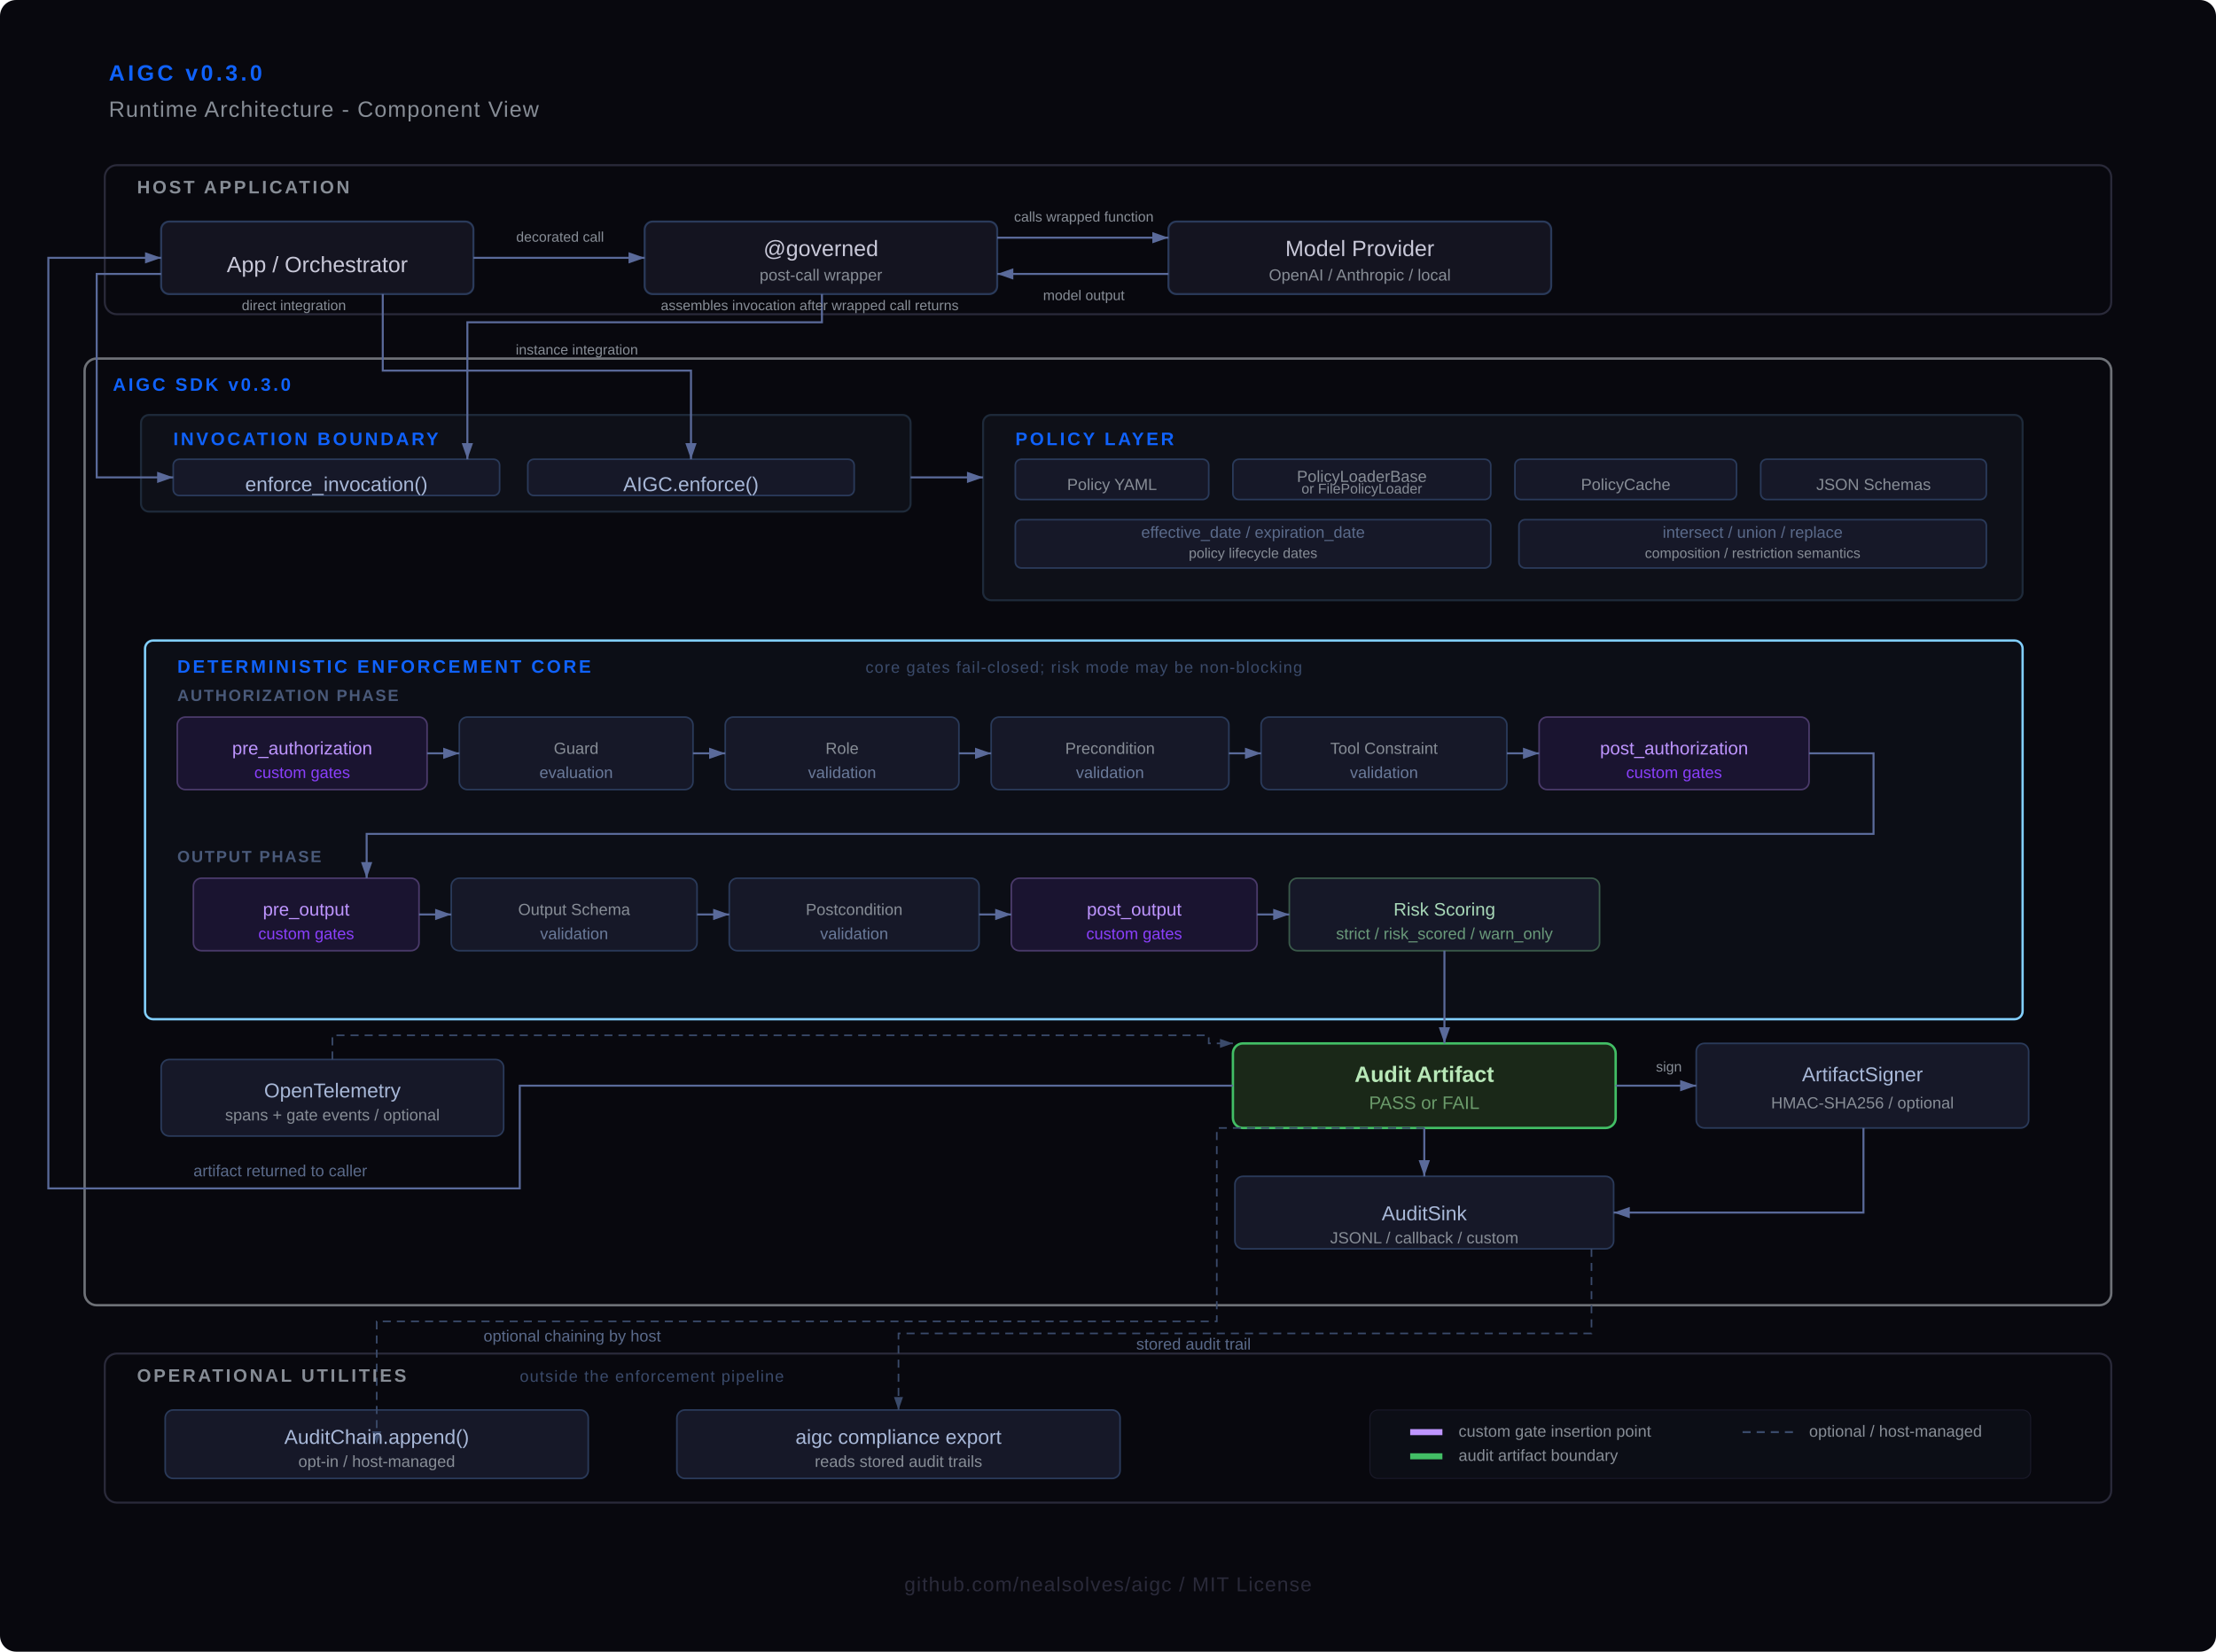
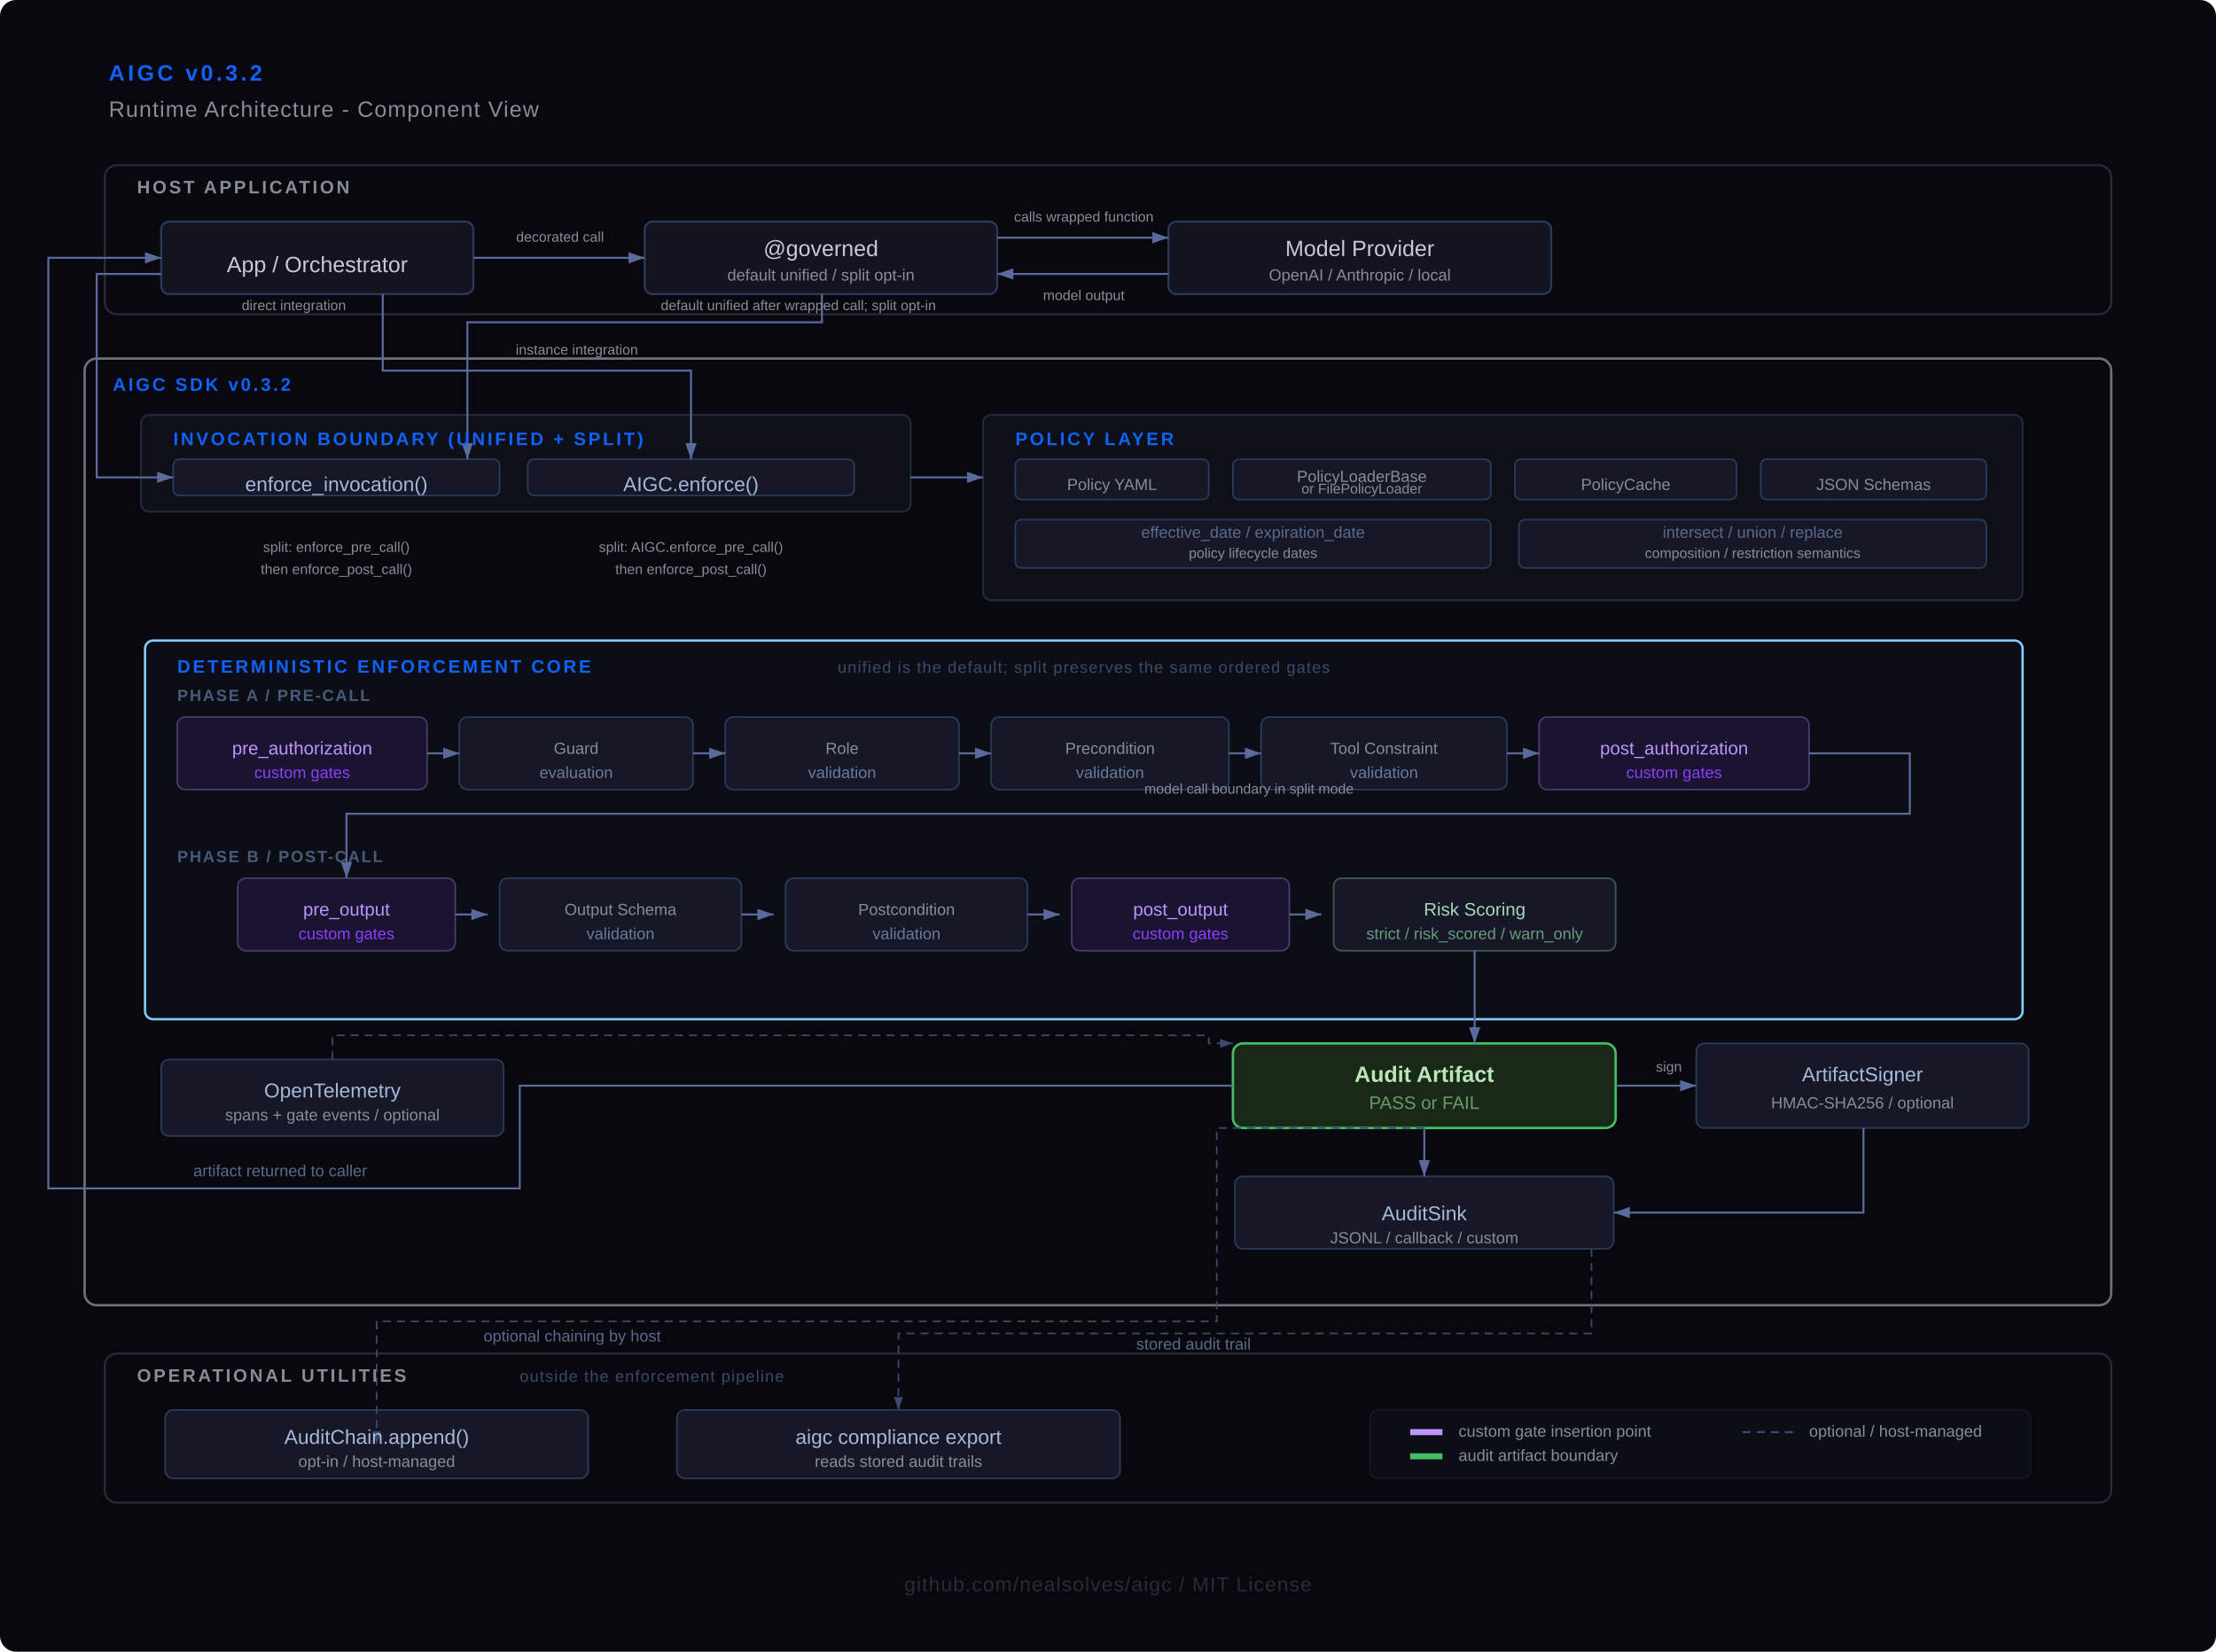
<svg xmlns="http://www.w3.org/2000/svg" viewBox="0 0 1100 820">
  <defs>
    <style>
      svg {
        font-family: 'IBM Plex Sans', Arial, sans-serif;
      }

      .mono {
        font-family: 'IBM Plex Mono', 'IBM Plex Sans', Arial, sans-serif;
      }

      .title {
        fill: #0f62fe;
        font-size: 11px;
        font-weight: 700;
        letter-spacing: 1.5px;
      }

      .subtitle {
        fill: #878d96;
        font-size: 11px;
        letter-spacing: 0.5px;
      }

      .section {
        fill: #878d96;
        font-size: 9px;
        font-weight: 600;
        letter-spacing: 1.2px;
      }

      .section-blue {
        fill: #0f62fe;
        font-size: 9px;
        font-weight: 700;
        letter-spacing: 1.2px;
      }

      .group-label {
        fill: #4a5a7a;
        font-size: 8px;
        font-weight: 600;
        letter-spacing: 0.8px;
      }

      .caption {
        fill: #5a6a8a;
        font-size: 8px;
      }

      .tiny {
        fill: #878d96;
        font-size: 7px;
      }

      .label {
        fill: #c8c8d8;
        font-size: 11px;
        font-weight: 500;
        text-anchor: middle;
        dominant-baseline: middle;
      }

      .label-mid {
        fill: #a8b8d8;
        font-size: 10px;
        font-weight: 500;
        text-anchor: middle;
        dominant-baseline: middle;
      }

      .detail {
        fill: #878d96;
        font-size: 8px;
        dominant-baseline: middle;
      }

      .detail-mid {
        fill: #6a7a9a;
        font-size: 8px;
        dominant-baseline: middle;
      }

      .note {
        fill: #3a4a6a;
        font-size: 8px;
        letter-spacing: 0.5px;
      }

      .host-wrap {
        fill: none;
        stroke: #2a2a3a;
        stroke-width: 1;
      }

      .host-box {
        fill: #141420;
        stroke: #2a3a5a;
        stroke-width: 1;
      }

      .sdk-wrap {
        fill: none;
        stroke: #c1c7cd;
        stroke-opacity: 0.55;
        stroke-width: 1.2;
      }

      .inv-wrap,
      .policy-wrap {
        fill: #0e1018;
        stroke: #1e2a3a;
        stroke-width: 1;
      }

      .inv-box,
      .policy-box,
      .otel-box,
      .sink-box,
      .signer-box,
      .ops-box,
      .legend-box {
        fill: #161828;
        stroke: #2a3a5a;
        stroke-width: 0.8;
      }

      .core-wrap {
        fill: #0c0e16;
        stroke: #82cfff;
        stroke-width: 1.15;
      }

      .custom-box {
        fill: #1a1430;
        stroke: #4a3a6a;
        stroke-width: 0.8;
      }

      .risk-box {
        fill: #161828;
        stroke: #3a5a4a;
        stroke-width: 0.8;
      }

      .artifact-box {
        fill: #1a2818;
        stroke: #42be65;
        stroke-width: 1.2;
      }

      .ops-wrap {
        fill: none;
        stroke: #2a2a3a;
        stroke-width: 1;
      }

      .legend-wrap {
        fill: #0c0e16;
        stroke: #1a1a2a;
        stroke-width: 0.5;
      }

      .purple {
        fill: #be95ff;
        font-size: 9px;
        font-weight: 500;
        text-anchor: middle;
        dominant-baseline: middle;
      }

      .purple-sub {
        fill: #8a3ffc;
        font-size: 8px;
        text-anchor: middle;
        dominant-baseline: middle;
      }

      .green {
        fill: #b8e8b8;
        font-size: 11px;
        font-weight: 600;
        text-anchor: middle;
        dominant-baseline: middle;
      }

      .green-mid {
        fill: #a8d8b8;
        font-size: 9px;
        font-weight: 500;
        text-anchor: middle;
        dominant-baseline: middle;
      }

      .green-sub {
        fill: #6a9a6a;
        font-size: 9px;
        text-anchor: middle;
        dominant-baseline: middle;
      }

      .green-detail {
        fill: #6a9a7a;
        font-size: 8px;
        text-anchor: middle;
        dominant-baseline: middle;
      }

      .conn {
        fill: none;
        stroke: #5a6a9a;
        stroke-width: 1;
      }

      .conn-dim {
        fill: none;
        stroke: #3a4a6a;
        stroke-width: 0.8;
        stroke-dasharray: 4 3;
      }

      .legend-purple {
        stroke: #be95ff;
        stroke-width: 3;
      }

      .legend-dim {
        stroke: #3a4a6a;
        stroke-width: 1;
        stroke-dasharray: 4 3;
      }

      .legend-green {
        stroke: #42be65;
        stroke-width: 3;
      }

      .watermark {
        fill: #2a2a3a;
        font-size: 10px;
        letter-spacing: 0.5px;
      }
    </style>
    <marker id="arrow" viewBox="0 0 10 7" refX="10" refY="3.5" markerWidth="8" markerHeight="6" orient="auto">
      <path d="M0 0 L10 3.5 L0 7 z" fill="#5a6a9a" />
    </marker>
    <marker id="arrow-dim" viewBox="0 0 10 7" refX="10" refY="3.5" markerWidth="8" markerHeight="6" orient="auto">
      <path d="M0 0 L10 3.5 L0 7 z" fill="#3a4a6a" />
    </marker>
  </defs>
  <rect width="1100" height="820" fill="#08080e" rx="8" />
-   <text class="title mono" x="54" y="40">AIGC v0.3.0</text>
+   <text class="title mono" x="54" y="40">AIGC v0.3.2</text>
  <text class="subtitle mono" x="54" y="58">Runtime Architecture - Component View</text>
  <rect class="host-wrap" x="52" y="82" width="996" height="74" rx="6" />
  <rect class="sdk-wrap" x="42" y="178" width="1006" height="470" rx="6" />
  <rect class="inv-wrap" x="70" y="206" width="382" height="48" rx="4" />
  <rect class="policy-wrap" x="488" y="206" width="516" height="92" rx="4" />
  <rect class="core-wrap" x="72" y="318" width="932" height="188" rx="4" />
  <rect class="otel-box" x="80" y="526" width="170" height="38" rx="4" />
  <rect class="artifact-box" x="612" y="518" width="190" height="42" rx="5" />
  <rect class="signer-box" x="842" y="518" width="165" height="42" rx="4" />
  <rect class="sink-box" x="613" y="584" width="188" height="36" rx="4" />
  <rect class="ops-wrap" x="52" y="672" width="996" height="74" rx="6" />
  <rect class="host-box" x="80" y="110" width="155" height="36" rx="4" />
  <rect class="host-box" x="320" y="110" width="175" height="36" rx="4" />
  <rect class="host-box" x="580" y="110" width="190" height="36" rx="4" />
  <rect class="inv-box" x="86" y="228" width="162" height="18" rx="3" />
  <rect class="inv-box" x="262" y="228" width="162" height="18" rx="3" />
  <rect class="policy-box" x="504" y="228" width="96" height="20" rx="3" />
  <rect class="policy-box" x="612" y="228" width="128" height="20" rx="3" />
  <rect class="policy-box" x="752" y="228" width="110" height="20" rx="3" />
  <rect class="policy-box" x="874" y="228" width="112" height="20" rx="3" />
  <rect class="policy-box" x="504" y="258" width="236" height="24" rx="3" />
  <rect class="policy-box" x="754" y="258" width="232" height="24" rx="3" />
  <rect class="custom-box" x="88" y="356" width="124" height="36" rx="4" />
  <rect class="inv-box" x="228" y="356" width="116" height="36" rx="4" />
  <rect class="inv-box" x="360" y="356" width="116" height="36" rx="4" />
  <rect class="inv-box" x="492" y="356" width="118" height="36" rx="4" />
  <rect class="inv-box" x="626" y="356" width="122" height="36" rx="4" />
  <rect class="custom-box" x="764" y="356" width="134" height="36" rx="4" />
-   <rect class="custom-box" x="96" y="436" width="112" height="36" rx="4" />
-   <rect class="inv-box" x="224" y="436" width="122" height="36" rx="4" />
-   <rect class="inv-box" x="362" y="436" width="124" height="36" rx="4" />
-   <rect class="custom-box" x="502" y="436" width="122" height="36" rx="4" />
-   <rect class="risk-box" x="640" y="436" width="154" height="36" rx="4" />
+   <rect class="custom-box" x="118" y="436" width="108" height="36" rx="4" />
+   <rect class="inv-box" x="248" y="436" width="120" height="36" rx="4" />
+   <rect class="inv-box" x="390" y="436" width="120" height="36" rx="4" />
+   <rect class="custom-box" x="532" y="436" width="108" height="36" rx="4" />
+   <rect class="risk-box" x="662" y="436" width="140" height="36" rx="4" />
  <rect class="ops-box" x="82" y="700" width="210" height="34" rx="4" />
  <rect class="ops-box" x="336" y="700" width="220" height="34" rx="4" />
  <rect class="legend-wrap" x="680" y="700" width="328" height="34" rx="4" />
-   <g>
+   <g id="connectors">
    <line class="conn" x1="235" y1="128" x2="320" y2="128" marker-end="url(#arrow)" />
    <line class="conn" x1="495" y1="118" x2="580" y2="118" marker-end="url(#arrow)" />
    <line class="conn" x1="580" y1="136" x2="495" y2="136" marker-end="url(#arrow)" />
    <polyline class="conn" points="80,136 48,136 48,237 86,237" marker-end="url(#arrow)" />
    <polyline class="conn" points="190,146 190,184 343,184 343,228" marker-end="url(#arrow)" />
    <polyline class="conn" points="408,146 408,160 232,160 232,228" marker-end="url(#arrow)" />
    <line class="conn" x1="452" y1="237" x2="488" y2="237" marker-end="url(#arrow)" />
    <line class="conn" x1="212" y1="374" x2="228" y2="374" marker-end="url(#arrow)" />
    <line class="conn" x1="344" y1="374" x2="360" y2="374" marker-end="url(#arrow)" />
    <line class="conn" x1="476" y1="374" x2="492" y2="374" marker-end="url(#arrow)" />
    <line class="conn" x1="610" y1="374" x2="626" y2="374" marker-end="url(#arrow)" />
    <line class="conn" x1="748" y1="374" x2="764" y2="374" marker-end="url(#arrow)" />
-     <polyline class="conn" points="898,374 930,374 930,414 182,414 182,436" marker-end="url(#arrow)" />
-     <line class="conn" x1="208" y1="454" x2="224" y2="454" marker-end="url(#arrow)" />
-     <line class="conn" x1="346" y1="454" x2="362" y2="454" marker-end="url(#arrow)" />
-     <line class="conn" x1="486" y1="454" x2="502" y2="454" marker-end="url(#arrow)" />
-     <line class="conn" x1="624" y1="454" x2="640" y2="454" marker-end="url(#arrow)" />
-     <line class="conn" x1="717" y1="472" x2="717" y2="518" marker-end="url(#arrow)" />
+     <polyline class="conn" points="898,374 948,374 948,404 172,404 172,436" marker-end="url(#arrow)" />
+     <line class="conn" x1="226" y1="454" x2="242" y2="454" marker-end="url(#arrow)" />
+     <line class="conn" x1="368" y1="454" x2="384" y2="454" marker-end="url(#arrow)" />
+     <line class="conn" x1="510" y1="454" x2="526" y2="454" marker-end="url(#arrow)" />
+     <line class="conn" x1="640" y1="454" x2="656" y2="454" marker-end="url(#arrow)" />
+     <line class="conn" x1="732" y1="472" x2="732" y2="518" marker-end="url(#arrow)" />
    <line class="conn" x1="802" y1="539" x2="842" y2="539" marker-end="url(#arrow)" />
    <line class="conn" x1="707" y1="560" x2="707" y2="584" marker-end="url(#arrow)" />
    <polyline class="conn" points="925,560 925,602 801,602" marker-end="url(#arrow)" />
    <polyline class="conn" points="612,539 258,539 258,590 24,590 24,128 80,128" marker-end="url(#arrow)" />
    <polyline class="conn-dim" points="165,526 165,514 600,514 600,518 612,518" marker-end="url(#arrow-dim)" />
    <polyline class="conn-dim" points="707,560 604,560 604,656 187,656 187,717" marker-end="url(#arrow-dim)" />
    <polyline class="conn-dim" points="790,620 790,662 446,662 446,700" marker-end="url(#arrow-dim)" />
  </g>
-   <g>
+   <g id="labels">
    <text class="section mono" x="68" y="96">HOST APPLICATION</text>
    <text class="label" x="157.5" y="132" text-anchor="middle">App / Orchestrator</text>
    <text class="label mono" x="407.5" y="124" text-anchor="middle">@governed</text>
-     <text class="detail" x="407.5" y="137" text-anchor="middle">post-call wrapper</text>
+     <text class="detail" x="407.5" y="137" text-anchor="middle">default unified / split opt-in</text>
    <text class="label" x="675" y="124" text-anchor="middle">Model Provider</text>
    <text class="detail" x="675" y="137" text-anchor="middle">OpenAI / Anthropic / local</text>
    <text class="tiny" x="278" y="120" text-anchor="middle">decorated call</text>
    <text class="tiny" x="538" y="110" text-anchor="middle">calls wrapped function</text>
    <text class="tiny" x="538" y="149" text-anchor="middle">model output</text>
-     <text class="section-blue mono" x="56" y="194">AIGC SDK v0.3.0</text>
+     <text class="section-blue mono" x="56" y="194">AIGC SDK v0.3.2</text>
    <text class="tiny" x="120" y="154">direct integration</text>
    <text class="tiny" x="256" y="176">instance integration</text>
-     <text class="tiny" x="328" y="154">assembles invocation after wrapped call returns</text>
-     <text class="section-blue mono" x="86" y="221">INVOCATION BOUNDARY</text>
+     <text class="tiny" x="328" y="154">default unified after wrapped call; split opt-in</text>
+     <text class="section-blue mono" x="86" y="221">INVOCATION BOUNDARY (UNIFIED + SPLIT)</text>
    <text class="label-mid mono" x="167" y="241" text-anchor="middle">enforce_invocation()</text>
    <text class="label-mid mono" x="343" y="241" text-anchor="middle">AIGC.enforce()</text>
+     <text class="tiny" x="167" y="274" text-anchor="middle">split: enforce_pre_call()</text>
+     <text class="tiny" x="167" y="285" text-anchor="middle">then enforce_post_call()</text>
+     <text class="tiny" x="343" y="274" text-anchor="middle">split: AIGC.enforce_pre_call()</text>
+     <text class="tiny" x="343" y="285" text-anchor="middle">then enforce_post_call()</text>
    <text class="section-blue mono" x="504" y="221">POLICY LAYER</text>
    <text class="detail" x="552" y="241" text-anchor="middle">Policy YAML</text>
    <text class="detail" x="676" y="237" text-anchor="middle">PolicyLoaderBase</text>
    <text class="tiny" x="676" y="245" text-anchor="middle">or FilePolicyLoader</text>
    <text class="detail" x="807" y="241" text-anchor="middle">PolicyCache</text>
    <text class="detail" x="930" y="241" text-anchor="middle">JSON Schemas</text>
    <text class="caption mono" x="622" y="267" text-anchor="middle">effective_date / expiration_date</text>
    <text class="tiny" x="622" y="277" text-anchor="middle">policy lifecycle dates</text>
    <text class="caption mono" x="870" y="267" text-anchor="middle">intersect / union / replace</text>
    <text class="tiny" x="870" y="277" text-anchor="middle">composition / restriction semantics</text>
    <text class="section-blue mono" x="88" y="334">DETERMINISTIC ENFORCEMENT CORE</text>
-     <text class="note" x="538" y="334" text-anchor="middle">core gates fail-closed; risk mode may be non-blocking</text>
-     <text class="group-label mono" x="88" y="348">AUTHORIZATION PHASE</text>
-     <text class="group-label mono" x="88" y="428">OUTPUT PHASE</text>
+     <text class="note" x="538" y="334" text-anchor="middle">unified is the default; split preserves the same ordered gates</text>
+     <text class="group-label mono" x="88" y="348">PHASE A / PRE-CALL</text>
+     <text class="group-label mono" x="88" y="428">PHASE B / POST-CALL</text>
+     <text class="tiny" x="620" y="394" text-anchor="middle">model call boundary in split mode</text>
    <text class="purple mono" x="150" y="372" text-anchor="middle">pre_authorization</text>
    <text class="purple-sub" x="150" y="384" text-anchor="middle">custom gates</text>
    <text class="detail" x="286" y="372" text-anchor="middle">Guard</text>
    <text class="detail-mid" x="286" y="384" text-anchor="middle">evaluation</text>
    <text class="detail" x="418" y="372" text-anchor="middle">Role</text>
    <text class="detail-mid" x="418" y="384" text-anchor="middle">validation</text>
    <text class="detail" x="551" y="372" text-anchor="middle">Precondition</text>
    <text class="detail-mid" x="551" y="384" text-anchor="middle">validation</text>
    <text class="detail" x="687" y="372" text-anchor="middle">Tool Constraint</text>
    <text class="detail-mid" x="687" y="384" text-anchor="middle">validation</text>
    <text class="purple mono" x="831" y="372" text-anchor="middle">post_authorization</text>
    <text class="purple-sub" x="831" y="384" text-anchor="middle">custom gates</text>
-     <text class="purple mono" x="152" y="452" text-anchor="middle">pre_output</text>
-     <text class="purple-sub" x="152" y="464" text-anchor="middle">custom gates</text>
-     <text class="detail" x="285" y="452" text-anchor="middle">Output Schema</text>
-     <text class="detail-mid" x="285" y="464" text-anchor="middle">validation</text>
-     <text class="detail" x="424" y="452" text-anchor="middle">Postcondition</text>
-     <text class="detail-mid" x="424" y="464" text-anchor="middle">validation</text>
-     <text class="purple mono" x="563" y="452" text-anchor="middle">post_output</text>
-     <text class="purple-sub" x="563" y="464" text-anchor="middle">custom gates</text>
-     <text class="green-mid" x="717" y="452" text-anchor="middle">Risk Scoring</text>
-     <text class="green-detail" x="717" y="464" text-anchor="middle">strict / risk_scored / warn_only</text>
+     <text class="purple mono" x="172" y="452" text-anchor="middle">pre_output</text>
+     <text class="purple-sub" x="172" y="464" text-anchor="middle">custom gates</text>
+     <text class="detail" x="308" y="452" text-anchor="middle">Output Schema</text>
+     <text class="detail-mid" x="308" y="464" text-anchor="middle">validation</text>
+     <text class="detail" x="450" y="452" text-anchor="middle">Postcondition</text>
+     <text class="detail-mid" x="450" y="464" text-anchor="middle">validation</text>
+     <text class="purple mono" x="586" y="452" text-anchor="middle">post_output</text>
+     <text class="purple-sub" x="586" y="464" text-anchor="middle">custom gates</text>
+     <text class="green-mid" x="732" y="452" text-anchor="middle">Risk Scoring</text>
+     <text class="green-detail" x="732" y="464" text-anchor="middle">strict / risk_scored / warn_only</text>
    <text class="label-mid" x="165" y="542" text-anchor="middle">OpenTelemetry</text>
    <text class="detail" x="165" y="554" text-anchor="middle">spans + gate events / optional</text>
    <text class="green" x="707" y="534" text-anchor="middle">Audit Artifact</text>
    <text class="green-sub" x="707" y="548" text-anchor="middle">PASS or FAIL</text>
    <text class="label-mid" x="924.5" y="534" text-anchor="middle">ArtifactSigner</text>
    <text class="detail mono" x="924.5" y="548" text-anchor="middle">HMAC-SHA256 / optional</text>
    <text class="tiny" x="822" y="532">sign</text>
    <text class="label-mid" x="707" y="603" text-anchor="middle">AuditSink</text>
    <text class="detail" x="707" y="615" text-anchor="middle">JSONL / callback / custom</text>
    <text class="caption" x="96" y="584">artifact returned to caller</text>
    <text class="caption" x="240" y="666">optional chaining by host</text>
    <text class="caption" x="564" y="670">stored audit trail</text>
    <text class="section mono" x="68" y="686">OPERATIONAL UTILITIES</text>
    <text class="note" x="258" y="686">outside the enforcement pipeline</text>
    <text class="label-mid mono" x="187" y="714" text-anchor="middle">AuditChain.append()</text>
    <text class="detail" x="187" y="726" text-anchor="middle">opt-in / host-managed</text>
    <text class="label-mid mono" x="446" y="714" text-anchor="middle">aigc compliance export</text>
    <text class="detail" x="446" y="726" text-anchor="middle">reads stored audit trails</text>
    <line class="legend-purple" x1="700" y1="711" x2="716" y2="711" />
    <text class="detail" x="724" y="711">custom gate insertion point</text>
    <line class="legend-dim" x1="865" y1="711" x2="890" y2="711" />
    <text class="detail" x="898" y="711">optional / host-managed</text>
    <line class="legend-green" x1="700" y1="723" x2="716" y2="723" />
    <text class="detail" x="724" y="723">audit artifact boundary</text>
    <text class="watermark mono" x="550" y="790" text-anchor="middle">github.com/nealsolves/aigc / MIT License</text>
  </g>
</svg>
